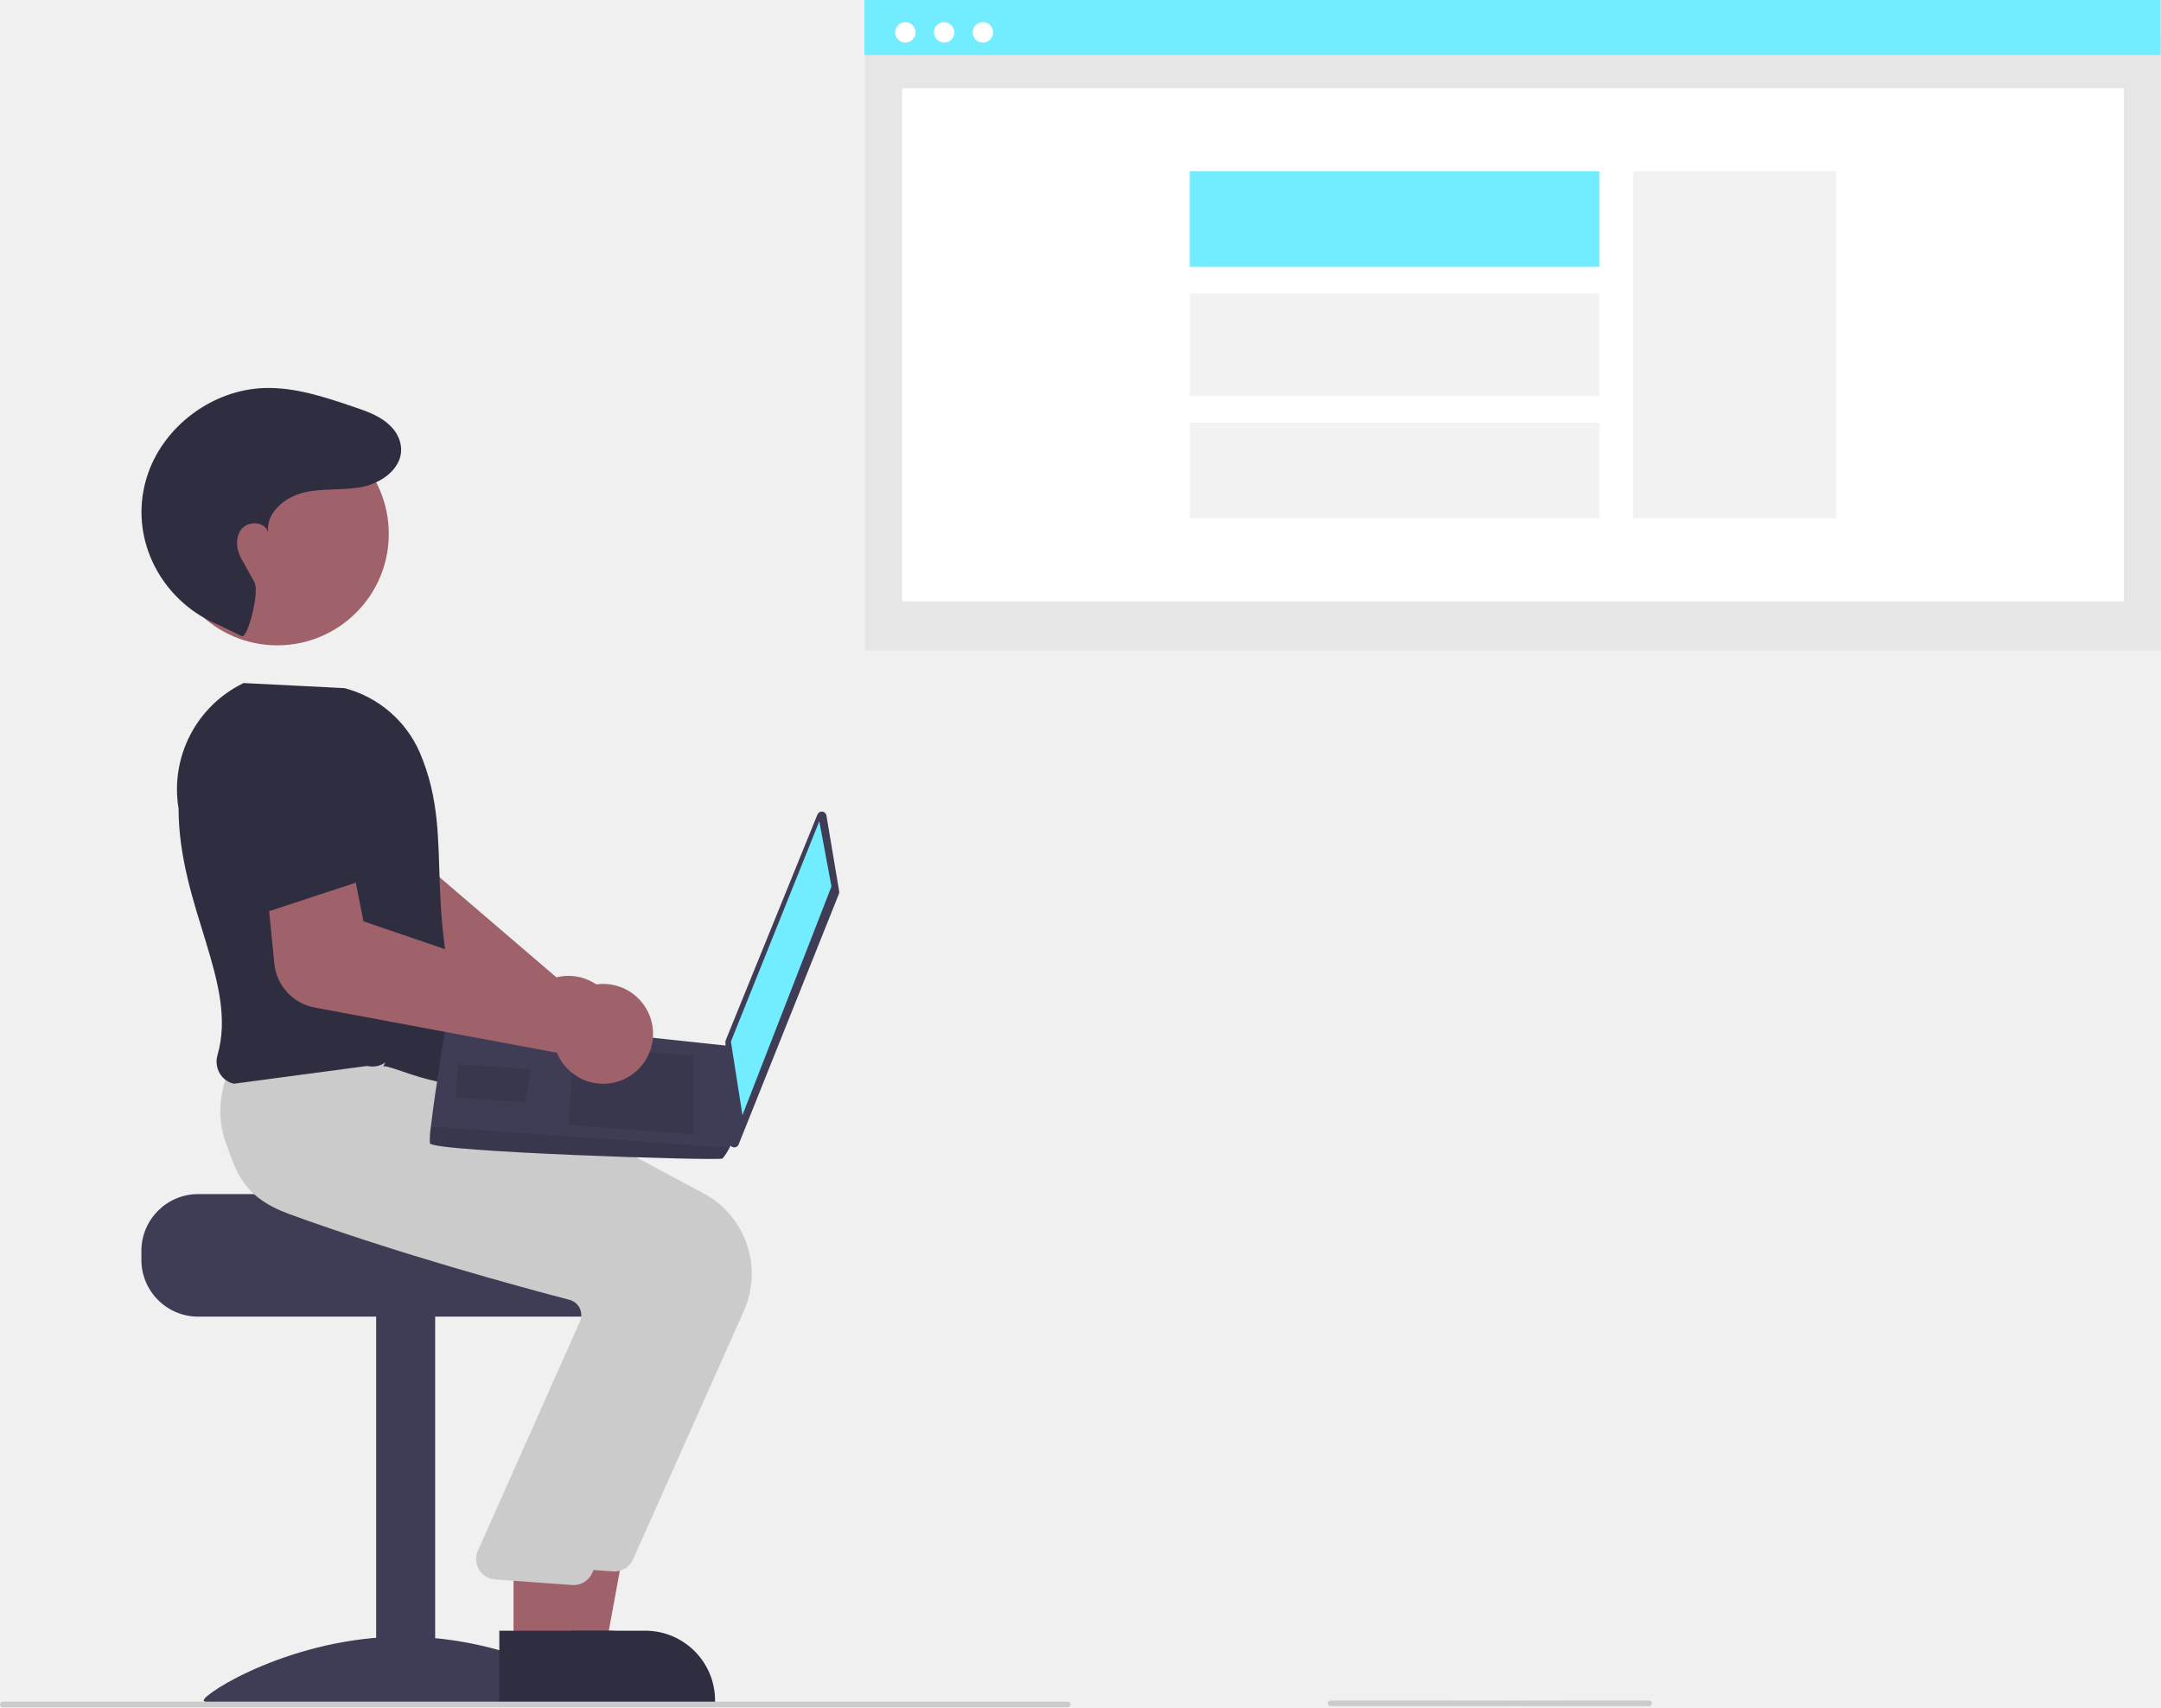
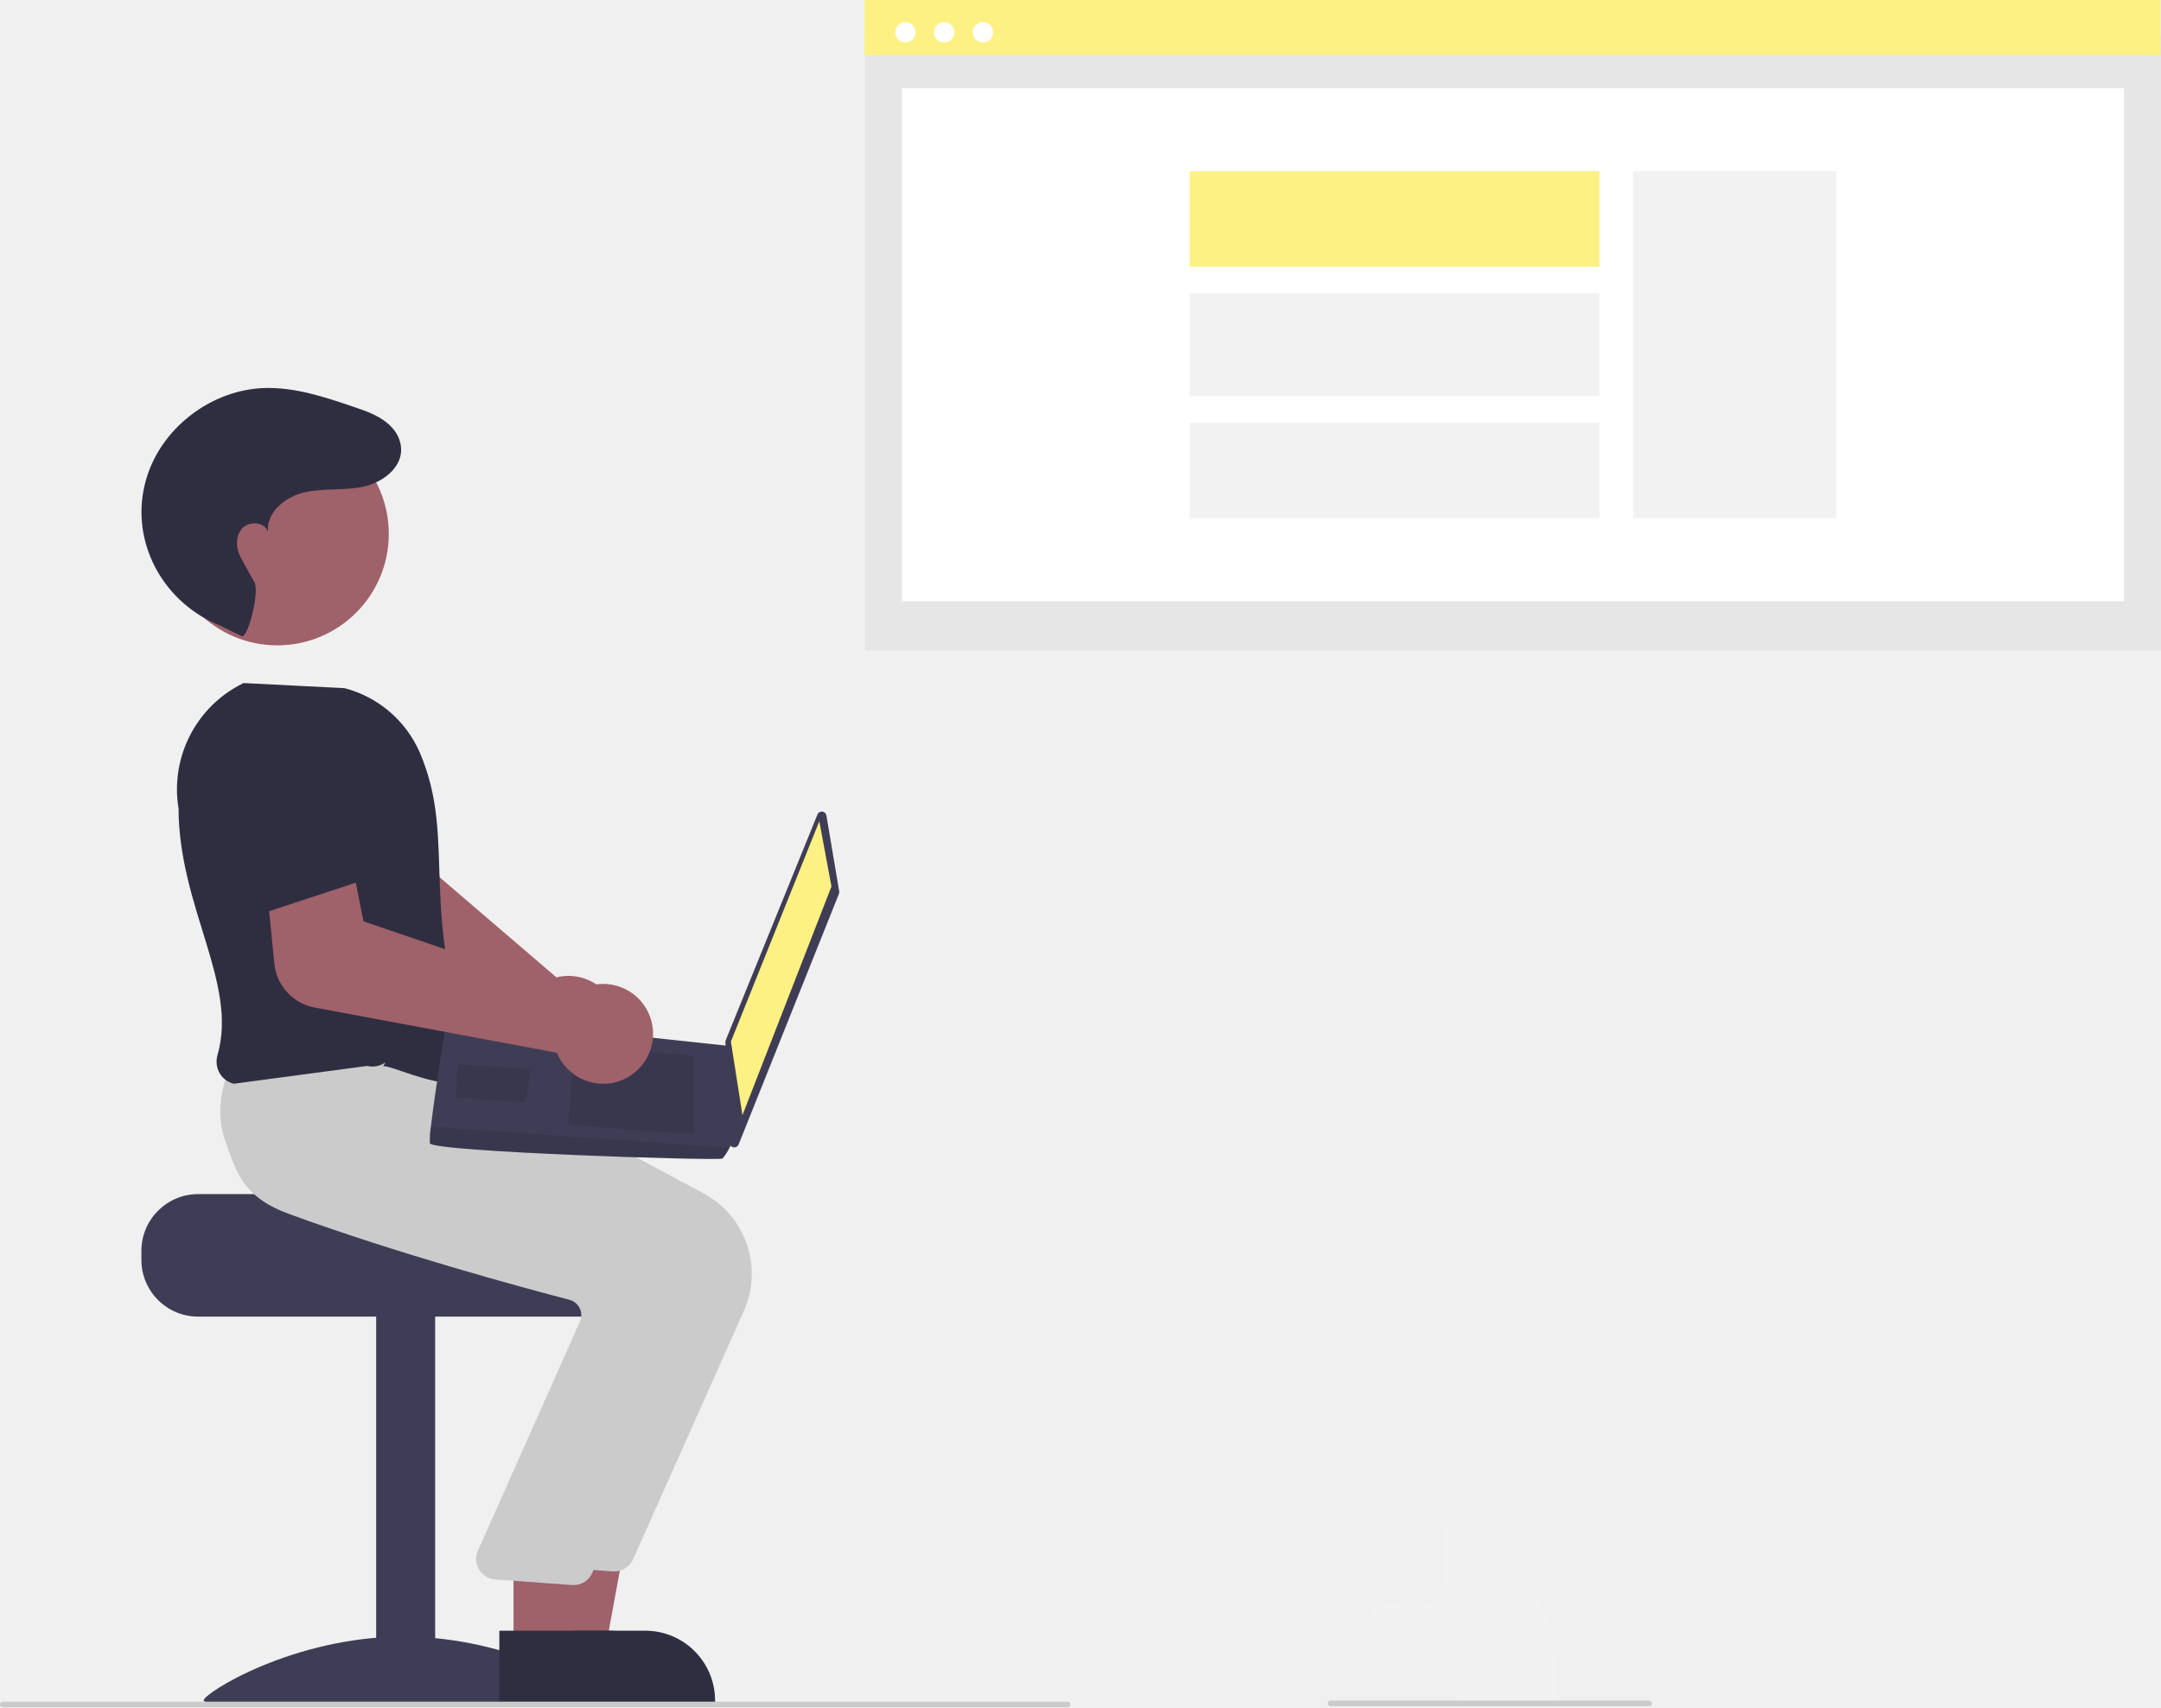
<svg xmlns="http://www.w3.org/2000/svg" data-name="Layer 1" width="773.114" height="610.804" viewBox="0 0 773.114 610.804">
  <rect id="e81a7c33-c795-457d-8abc-c4a3c260cd56" data-name="Rectangle 62" x="309.473" y="12.711" width="463.641" height="220.006" fill="#e6e6e6" />
  <rect id="be98c830-918a-42d1-b1b0-0085d5874e90" data-name="Rectangle 75" x="322.731" y="31.577" width="437.126" height="183.558" fill="#fff" />
-   <rect id="ea07d9fd-7a34-4098-acd7-056fd1871281" data-name="Rectangle 80" x="309.276" width="463.641" height="19.697" fill="#72edff" />
+   <rect id="ea07d9fd-7a34-4098-acd7-056fd1871281" data-name="Rectangle 80" x="309.276" width="463.641" height="19.697" fill="#fdf183" />
  <circle id="b9ed5a45-8896-4ed9-86b4-15f853c9a185" data-name="Ellipse 90" cx="323.913" cy="11.582" r="3.651" fill="#fff" />
  <circle id="a9233a38-f8ba-48e0-88f3-496fd4836d40" data-name="Ellipse 91" cx="337.77" cy="11.582" r="3.651" fill="#fff" />
  <circle id="aa82180f-a6a9-4f5f-82fc-e73106f4ad92" data-name="Ellipse 92" cx="351.627" cy="11.582" r="3.651" fill="#fff" />
  <rect x="584.272" y="61.279" width="72.676" height="124.155" fill="#f2f2f2" />
-   <rect x="425.64" y="61.277" width="146.59" height="34.175" fill="#72edff" />
+   <rect x="425.64" y="61.277" width="146.59" height="34.175" fill="#fdf183" />
  <rect x="425.64" y="104.969" width="146.59" height="36.771" fill="#f2f2f2" />
  <rect x="425.64" y="151.257" width="146.59" height="34.175" fill="#f2f2f2" />
  <path d="M434.646,511.7a17.867,17.867,0,0,0-19.79-17.862,17.202,17.202,0,0,0-2.348.433l-60.464-51.827,3.613-19.475-29.802-9.658-8.985,31.211a18.103,18.103,0,0,0,7.68,20.204l74.381,47.045a17.068,17.068,0,0,0,.091,1.752,17.867,17.867,0,0,0,21.691,15.502,17.382,17.382,0,0,0,2.105-.608A17.92,17.92,0,0,0,434.646,511.7Z" transform="translate(-213.4429 -144.5982)" fill="#9f616a" />
  <path d="M284.325,571.807h77.958c0,2.241,80.345,4.059,80.345,4.059a20.884,20.884,0,0,1,3.426,3.248,20.152,20.152,0,0,1,4.71,12.99v3.248A20.305,20.305,0,0,1,430.466,615.65H284.325a20.315,20.315,0,0,1-20.297-20.297v-3.248A20.326,20.326,0,0,1,284.325,571.807Z" transform="translate(-213.4429 -144.5982)" fill="#3f3d56" />
  <rect x="134.573" y="470.245" width="21.109" height="136.399" fill="#3f3d56" />
  <path d="M429.206,752.939c0,2.554-31.988.988-71.447.988s-71.447,1.566-71.447-.988,31.988-22.806,71.447-22.806S429.206,750.385,429.206,752.939Z" transform="translate(-213.4429 -144.5982)" fill="#3f3d56" />
  <polygon points="196.707 589.916 216.613 589.914 226.084 538.282 196.703 538.284 196.707 589.916" fill="#9f616a" />
  <path d="M405.072,753.811l64.189-.002v-.812a24.984,24.984,0,0,0-24.983-24.984h-.003l-39.205.002Z" transform="translate(-213.4429 -144.5982)" fill="#2f2e41" />
  <path d="M439.924,702.496l39.687-88.996a32.616,32.616,0,0,0-14.32-41.868l-86.083-46.161-39.282-3.341-36.234-3.294-.261.442c-.334.565-8.125,14.021-2.859,28.776,3.995,11.192,14.385,19.934,30.883,25.984,38.507,14.119,82.991,26.187,100.328,30.719a5.604,5.604,0,0,1,3.591,2.857,5.681,5.681,0,0,1,.319,4.545L398.822,694.997a7.307,7.307,0,0,0,6.186,9.79l27.55,2.006q.351.033.699.033A7.302,7.302,0,0,0,439.924,702.496Z" transform="translate(-213.4429 -144.5982)" fill="#cbcbcb" />
  <polygon points="183.716 589.916 203.622 589.914 213.094 538.282 183.713 538.284 183.716 589.916" fill="#9f616a" />
  <path d="M392.082,753.811l64.189-.002v-.812a24.984,24.984,0,0,0-24.983-24.984h-.003l-39.205.002Z" transform="translate(-213.4429 -144.5982)" fill="#2f2e41" />
  <path d="M425.31,707.367l39.687-88.996a32.616,32.616,0,0,0-14.32-41.868l-86.083-46.161-39.282-3.341-28.381-2.462.004-.389c-.334.565-8.125,14.021-2.859,28.776,3.995,11.192,6.266,19.934,22.764,25.984,38.507,14.119,82.991,26.187,100.328,30.719a5.604,5.604,0,0,1,3.591,2.857,5.681,5.681,0,0,1,.319,4.545L384.208,699.868a7.307,7.307,0,0,0,6.186,9.79l27.55,2.006q.351.033.699.033A7.302,7.302,0,0,0,425.31,707.367Z" transform="translate(-213.4429 -144.5982)" fill="#cbcbcb" />
  <path d="M350.517,526.163c1.903-1.346,29.228,12.99,34.1,1.624-22.733-56.833-7.068-81.374-20.993-113.965a40.581,40.581,0,0,0-26.901-23.025l-36.129-1.824-.187.09a42.227,42.227,0,0,0-23.089,44.798c.129,35.469,21.35,62.521,13.93,88.247a8.317,8.317,0,0,0,.786,6.468,7.931,7.931,0,0,0,5.059,3.749l47.705-6.364a8.061,8.061,0,0,0,6.522-1.262Z" transform="translate(-213.4429 -144.5982)" fill="#2f2e41" />
  <circle cx="99.209" cy="190.998" r="39.882" fill="#9f616a" />
  <path d="M299.948,372.203c2.119.927,6.458-15.958,4.515-19.335-2.891-5.022-2.72-4.986-4.639-8.309s-2.348-7.871.137-10.794,8.236-2.536,9.37,1.13c-.73-6.963,6.157-12.559,12.979-14.132s14.017-.596,20.877-1.996c7.961-1.624,16.243-8.297,13.067-17.051a12.33,12.33,0,0,0-2.405-3.952c-3.67-4.126-8.803-5.888-13.822-7.591-10.441-3.544-21.168-7.132-32.187-6.741-18.105.643-35.22,13.159-41.32,30.218a42.473,42.473,0,0,0-1.759,6.536c-3.782,20.337,8.028,40.397,27.209,48.141Z" transform="translate(-213.4429 -144.5982)" fill="#2f2e41" />
  <path d="M509.097,436.337l4.573,27.156a1.672,1.672,0,0,1-.096.899l-35.88,89.653a1.672,1.672,0,0,1-3.222-.551l-1.52-36.027a1.672,1.672,0,0,1,.121-.7l32.827-80.782a1.672,1.672,0,0,1,3.197.352Z" transform="translate(-213.4429 -144.5982)" fill="#3f3d56" />
-   <polygon points="293.114 293.823 297.46 317.153 265.619 398.964 261.485 372.647 293.114 293.823" fill="#72edff" />
+   <polygon points="293.114 293.823 297.46 317.153 265.619 398.964 261.485 372.647 293.114 293.823" fill="#fdf183" />
  <path d="M367.247,553.628c.783,3.058,103.64,6.369,104.707,5.444a21.674,21.674,0,0,0,2.474-3.828c1.078-1.925,2.076-3.856,2.076-3.856l-1.69-32.529L373.492,508.031s-4.483,27.146-5.89,39.617A29.957,29.957,0,0,0,367.247,553.628Z" transform="translate(-213.4429 -144.5982)" fill="#3f3d56" />
  <polygon points="248.114 377.702 248.123 405.727 203.309 402.541 205.292 374.657 248.114 377.702" opacity="0.1" style="isolation:isolate" />
  <polygon points="189.717 382.557 189.988 382.523 187.872 394.437 162.975 392.667 163.825 380.716 189.717 382.557" opacity="0.1" style="isolation:isolate" />
  <path d="M367.247,553.628c.783,3.058,103.64,6.369,104.707,5.444a21.674,21.674,0,0,0,2.474-3.828l-106.826-7.596A29.957,29.957,0,0,0,367.247,553.628Z" transform="translate(-213.4429 -144.5982)" opacity="0.1" style="isolation:isolate" />
  <path d="M325.946,505.051l86.764,16.192a17.078,17.078,0,0,0,.734,1.593,17.906,17.906,0,0,0,11.491,8.973,17.72,17.72,0,0,0,14.399-2.609,17.864,17.864,0,0,0-18.475-30.512,17.168,17.168,0,0,0-2.02,1.272l-75.361-25.744-3.857-19.429L308.361,456.856l3.239,32.57A17.767,17.767,0,0,0,325.946,505.051Z" transform="translate(-213.4429 -144.5982)" fill="#9f616a" />
  <path d="M307.302,471.383l45.422-14.929-10.596-30.423a18.135,18.135,0,0,0-20.107-11.924h0a18.135,18.135,0,0,0-15.153,18.089Z" transform="translate(-213.4429 -144.5982)" fill="#2f2e41" />
  <path d="M595.443,755.402h-381a1,1,0,1,1,0-2h381a1,1,0,0,1,0,2Z" transform="translate(-213.4429 -144.5982)" fill="#cbcbcb" />
  <path d="M743.65,723.895c18.274,9.457,26.398,30.049,26.398,30.049s-21.503,5.258-39.777-4.199-26.398-30.049-26.398-30.049S725.376,714.438,743.65,723.895Z" transform="translate(-213.4429 -144.5982)" fill="#f1f1f1" />
  <path d="M737.806,730.708c10.905,17.449,32.086,23.881,32.086,23.881s3.501-21.858-7.403-39.306-32.086-23.881-32.086-23.881S726.901,713.259,737.806,730.708Z" transform="translate(-213.4429 -144.5982)" fill="#f1f1f1" />
  <path d="M803.443,755.005h-114a1,1,0,0,1,0-2h114a1,1,0,0,1,0,2Z" transform="translate(-213.4429 -144.5982)" fill="#cbcbcb" />
</svg>
